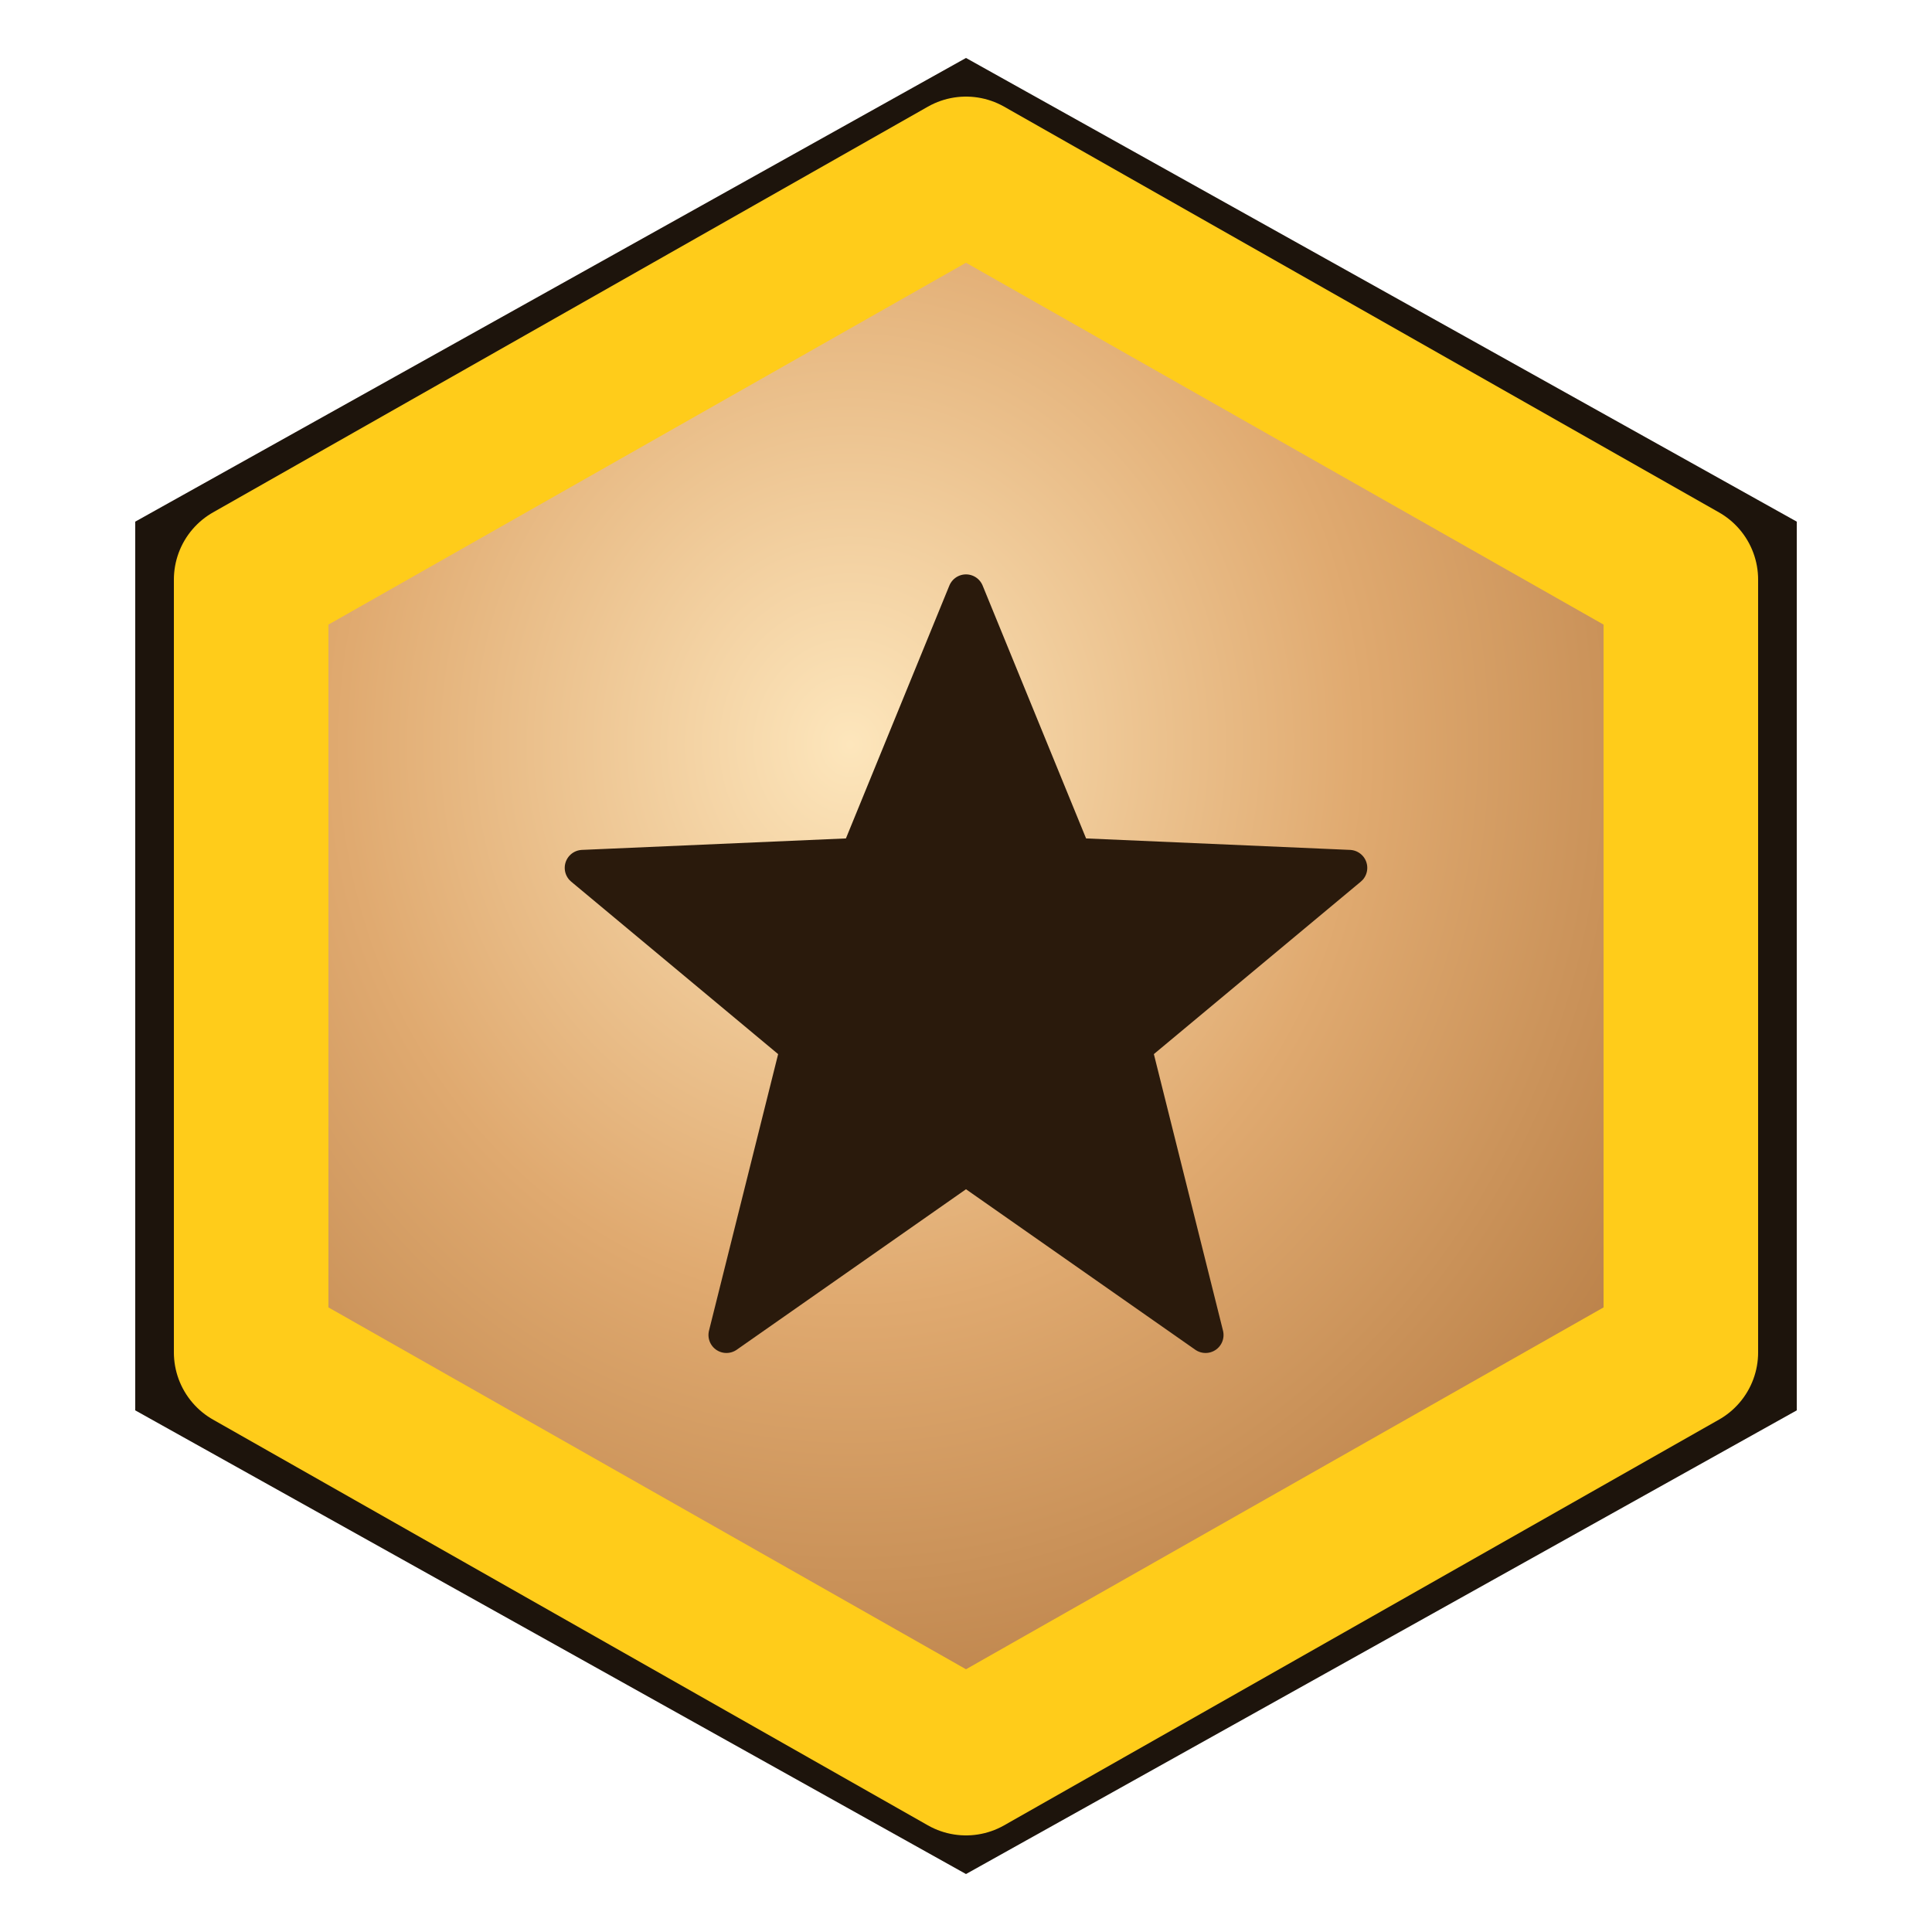
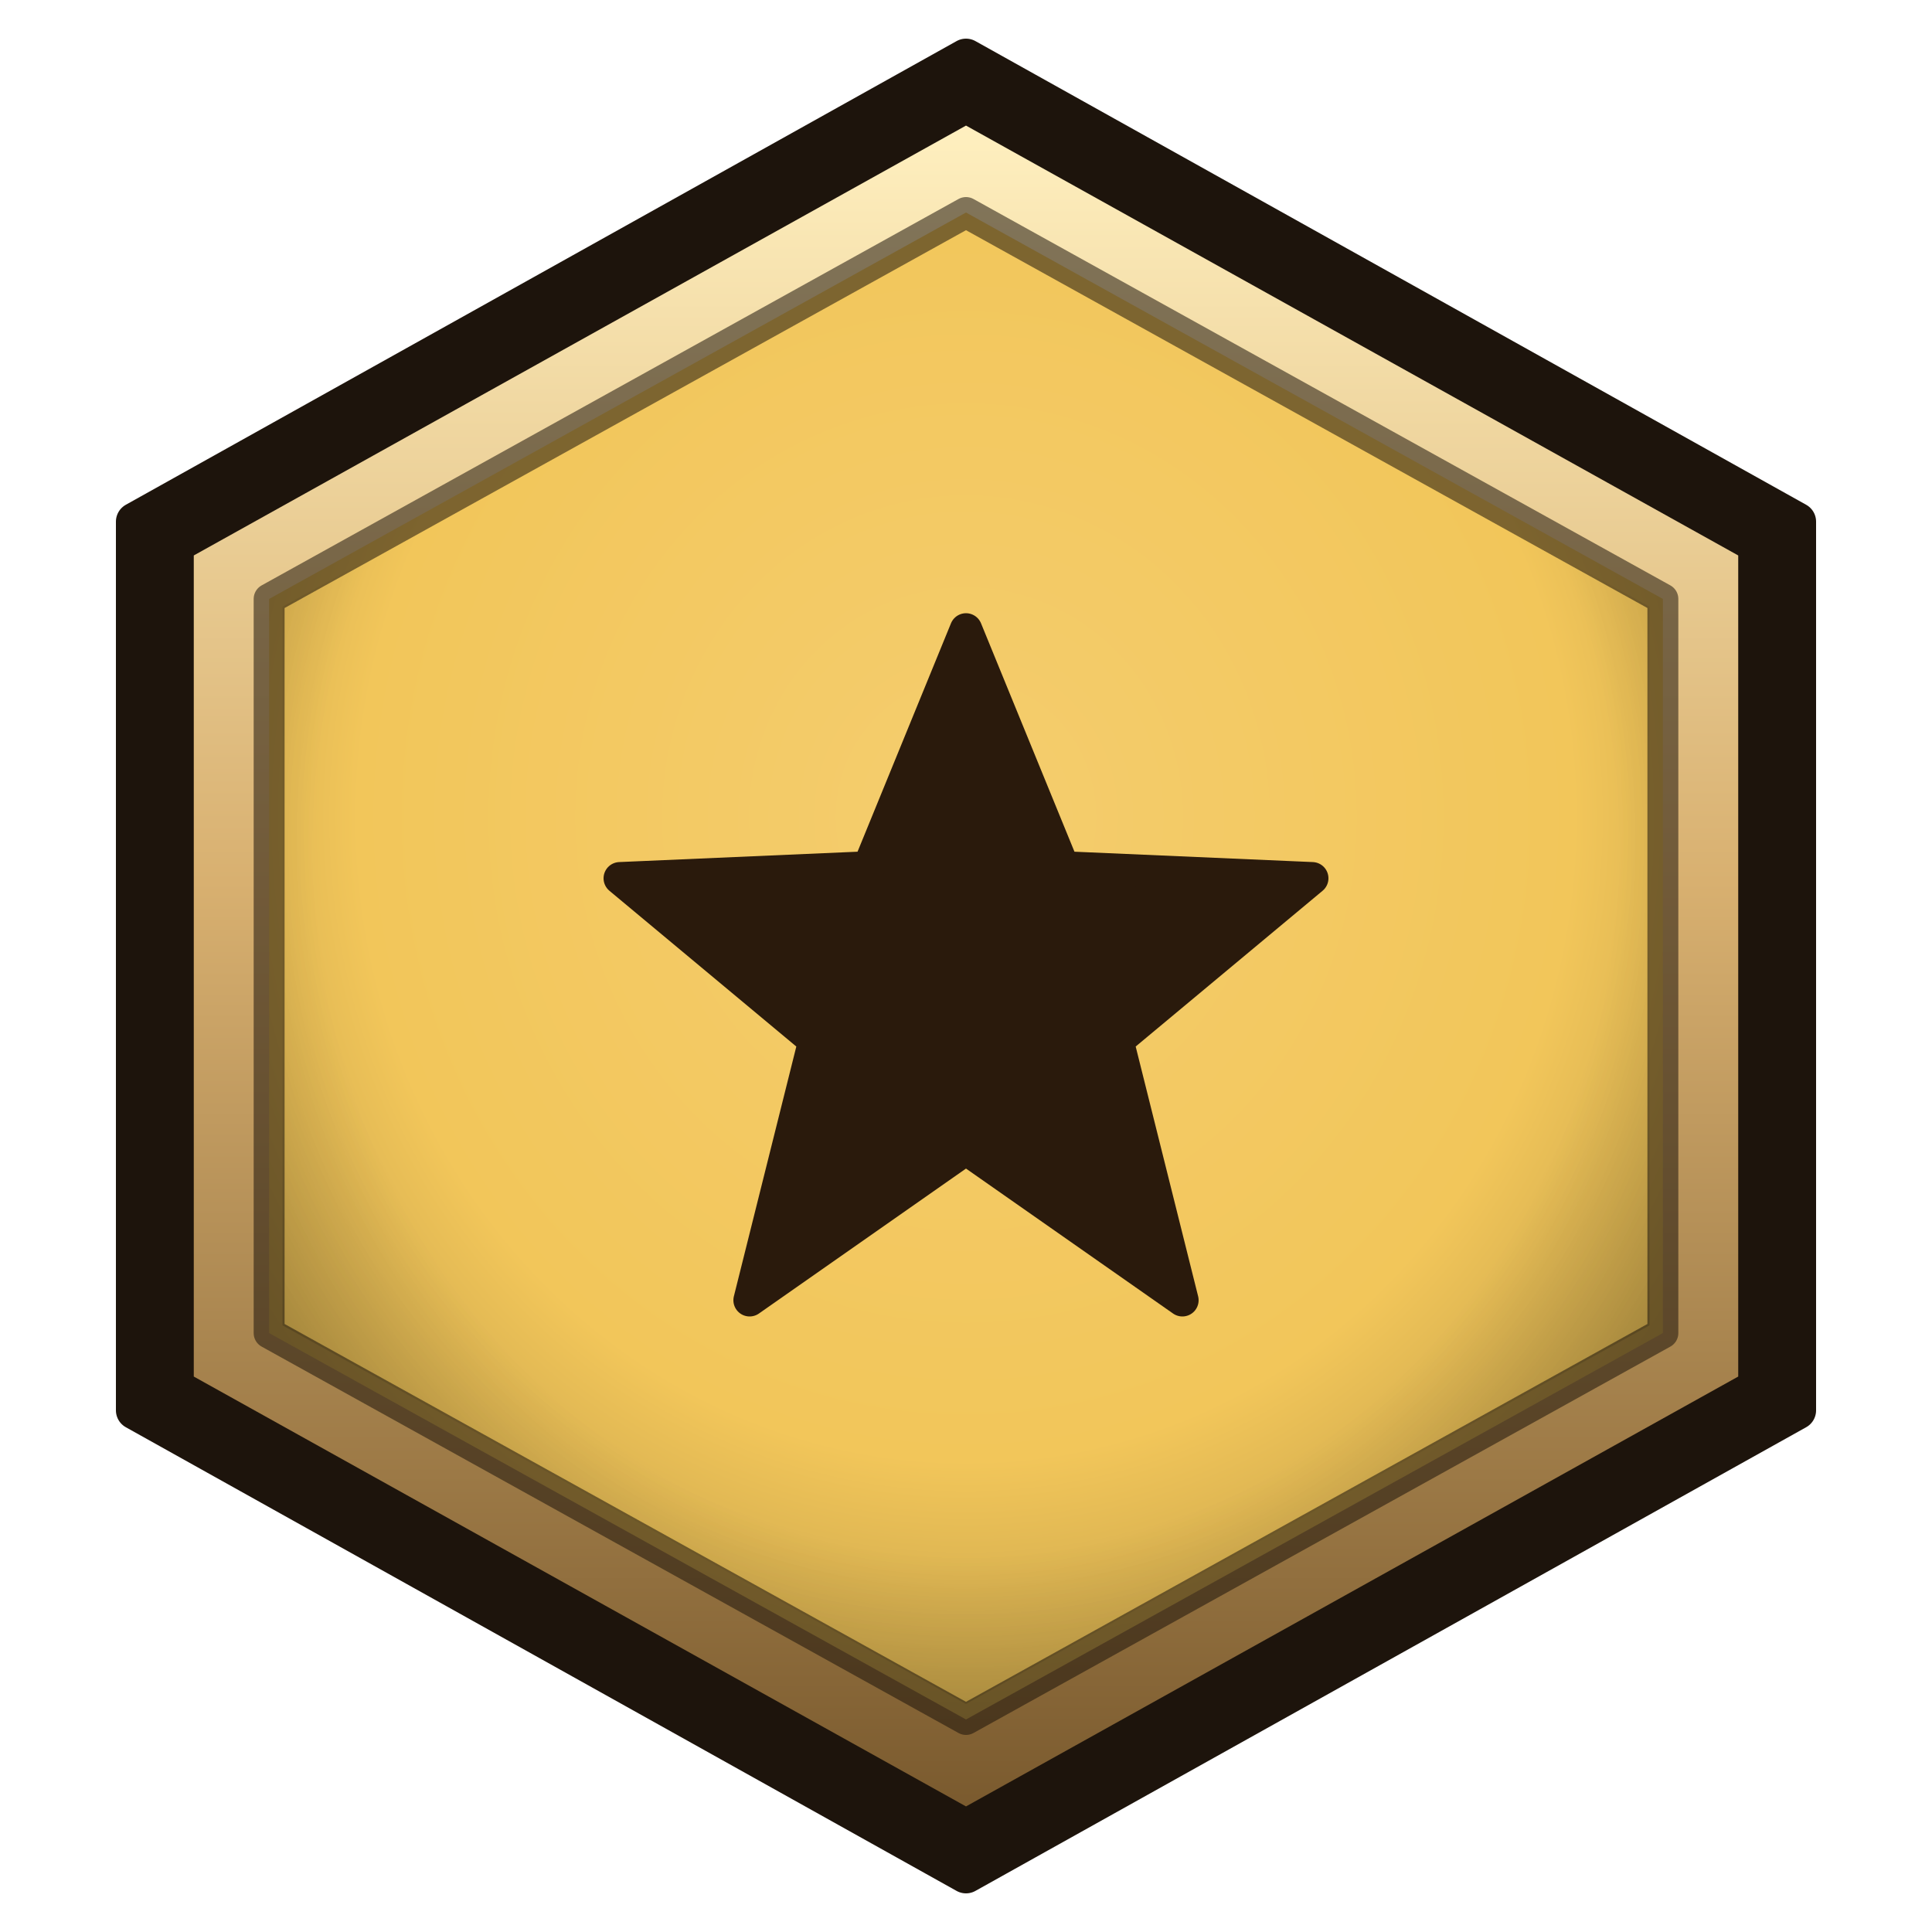
<svg xmlns="http://www.w3.org/2000/svg" viewBox="0 0 100 100" width="100" height="100">
-   <defs>
-     <radialGradient id="p0" cx="42%" cy="36%" r="70%">
-       <stop offset="0.00" stop-color="#fde6bc" />
-       <stop offset="0.50" stop-color="#e0aa70" />
-       <stop offset="1.00" stop-color="#b47a42" />
-     </radialGradient>
-   </defs>
+   <defs />
  <g transform="translate(0.0,0.0) scale(1)">
-     <path d="M50 3L93 27V73L50 97L7 73V27Z" fill="#1d140c" />
-     <path d="M50 9L87 30V70L50 91L13 70V30Z" fill="url(#p0)" stroke="#ffcc1a" stroke-width="8" stroke-linejoin="round" />
-     <g transform="translate(19 19.5) scale(.62)">
+     <defs>
+       <radialGradient id="tile-special-face" cx=".5" cy=".4" r=".72">
+         <stop offset="0" stop-color="#f4cd6e" />
+         <stop offset=".6" stop-color="#f2c65a" />
+         <stop offset="1" stop-color="#a5873d" />
+       </radialGradient>
+       <linearGradient id="tile-special-rim" x1="0" y1="0" x2="0" y2="1">
+         <stop offset="0" stop-color="#fff0c0" />
+         <stop offset=".45" stop-color="#d8b070" />
+         <stop offset="1" stop-color="#7a5a2e" />
+       </linearGradient>
+       <radialGradient id="tile-special-inner" cx=".5" cy=".42" r=".7">
+         <stop offset=".68" stop-color="#000" stop-opacity="0" />
+         <stop offset="1" stop-color="#000" stop-opacity=".3" />
+       </radialGradient>
+     </defs>
+     <path d="M50 3L93 27V73L50 97L7 73V27Z" fill="#1d140c" stroke="#1d140c" stroke-width="2" stroke-linejoin="round" />
+     <path d="M50 6.5L89.97 28.75V71.25L50 93.5L10.03 71.25V28.75Z" fill="url(#tile-special-rim)" stroke-linejoin="round" />
+     <path d="M50 11L86.07 31.00V69.00L50 89L13.93 69.00V31.00Z" fill="url(#tile-special-face)" stroke="#1d140c" stroke-opacity=".55" stroke-width="1.6" stroke-linejoin="round" />
+     <path d="M50 11.8L85.38 31.40V68.60L50 88.2L14.62 68.60V31.40Z" fill="url(#tile-special-inner)" />
+     <g transform="translate(22 22.5) scale(.56)">
      <path d="M50 18L59 40L82 41L64 56L70 80L50 66L30 80L36 56L18 41L41 40Z" fill="#2a1a0c" stroke="#2a1a0c" stroke-width="3" stroke-linejoin="round" />
    </g>
  </g>
</svg>
